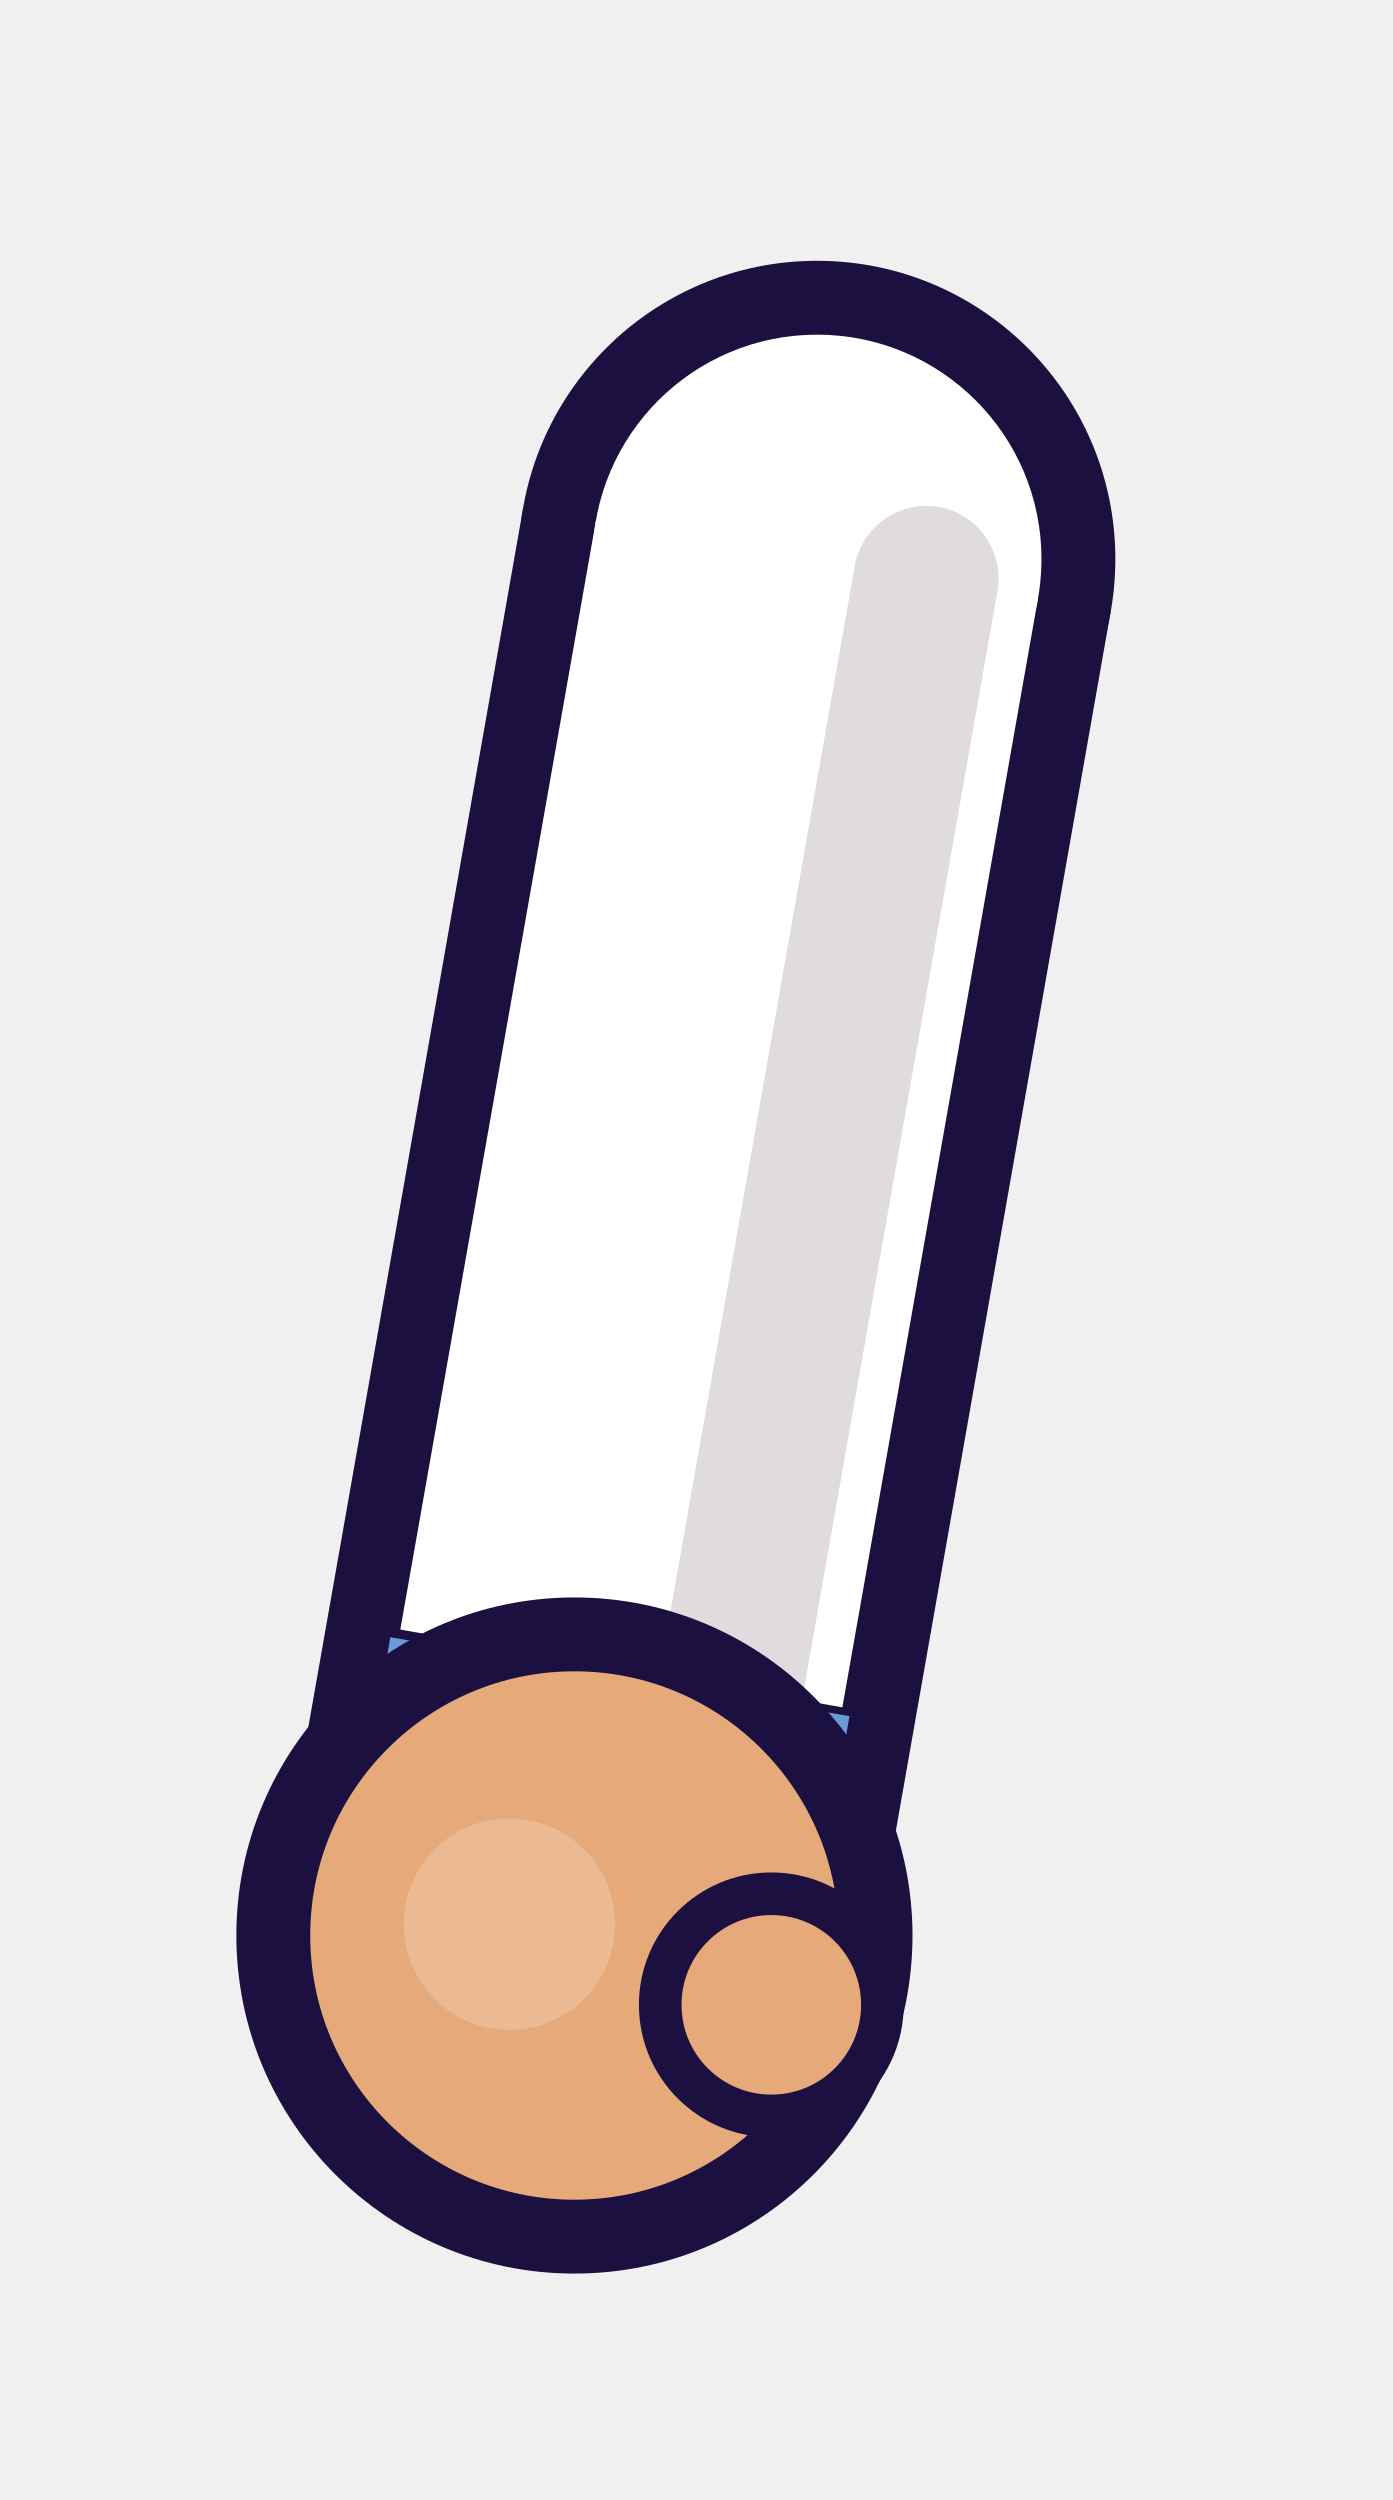
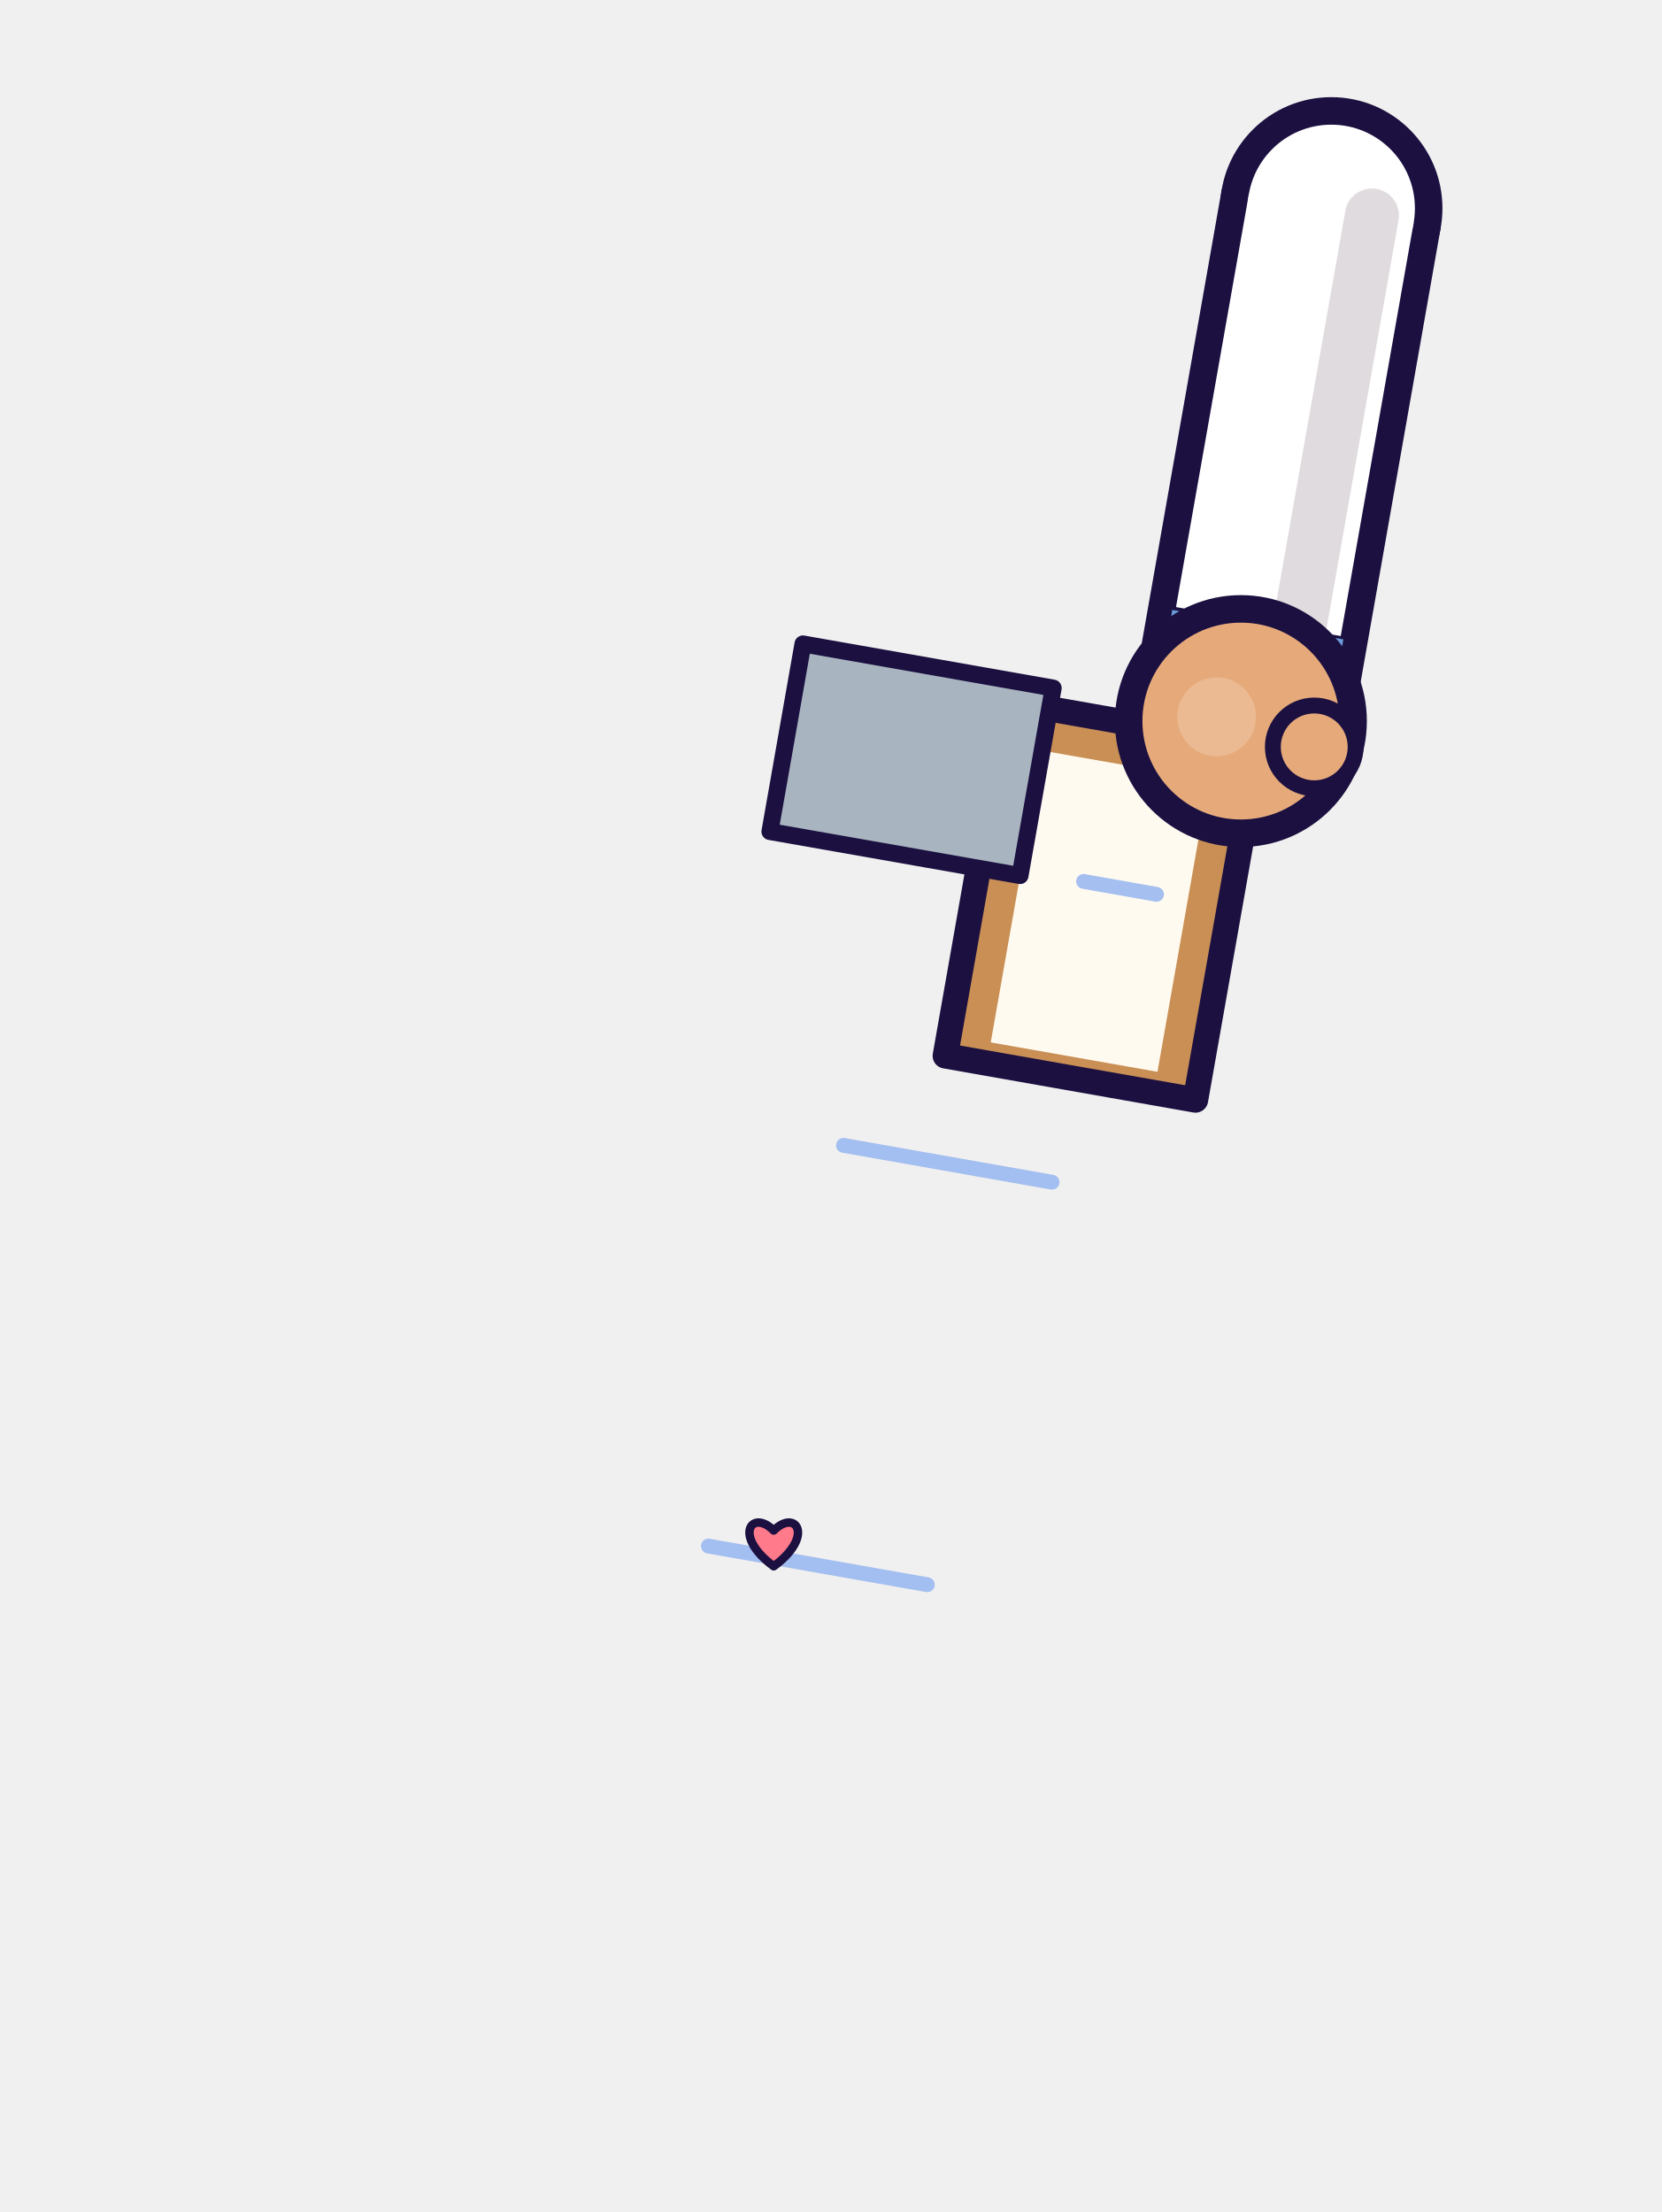
- <svg xmlns="http://www.w3.org/2000/svg" width="98" height="176" viewBox="-65 -165 49 88">
+ <svg xmlns="http://www.w3.org/2000/svg" width="314" height="418" viewBox="-162 -165 157 209">
  <circle cx="-36.24" cy="-145.32" r="10.5" fill="#1b1040" />
  <line x1="-36.24" y1="-145.32" x2="-44.05" y2="-101" stroke="#1b1040" stroke-width="21" stroke-linecap="butt" />
  <circle cx="-44.05" cy="-101" r="10.5" fill="#1b1040" />
  <line x1="-36.24" y1="-145.32" x2="-44.05" y2="-101" stroke="#e6aa7a" stroke-width="15" stroke-linecap="round" />
  <line x1="-36.24" y1="-145.32" x2="-43.51" y2="-104.11" stroke="#1b1040" stroke-width="20.2" stroke-linecap="butt" />
  <circle cx="-36.24" cy="-145.32" r="10.1" fill="#1b1040" />
  <line x1="-36.24" y1="-145.32" x2="-43.51" y2="-104.11" stroke="#ffffff" stroke-width="15.8" stroke-linecap="butt" />
  <circle cx="-36.24" cy="-145.32" r="7.9" fill="#ffffff" />
  <line x1="-43.13" y1="-106.27" x2="-43.51" y2="-104.11" stroke="#1b1040" stroke-width="20.2" stroke-linecap="butt" />
  <line x1="-43.18" y1="-105.98" x2="-43.4" y2="-104.7" stroke="#6a9ad8" stroke-width="16.4" stroke-linecap="butt" />
  <line x1="-32.4" y1="-144.64" x2="-40.21" y2="-100.33" stroke="#3a1f2e" stroke-width="5.1" stroke-linecap="round" stroke-opacity="0.16" />
  <line x1="-40.23" y1="-146.02" x2="-48.04" y2="-101.71" stroke="#ffffff" stroke-width="1.95" stroke-linecap="round" stroke-opacity="0.28" />
+   <polygon points="-43.16,-94.55 -66.8,-98.72 -72.7,-65.24 -49.07,-61.07" fill="#c98f55" stroke="#1b1040" stroke-width="2.4" stroke-linejoin="round" />
+   <polygon points="-47.8,-91.31 -63.55,-94.08 -68.41,-66.51 -52.66,-63.73" fill="#fffaf0" />
+   <line x1="-44.78" y1="-96.87" x2="-44.78" y2="-96.87" stroke="#9ab8f0" stroke-width="1.4" stroke-linecap="round" stroke-opacity="0.9" />
+   <line x1="-52.75" y1="-80.5" x2="-59.64" y2="-81.72" stroke="#9ab8f0" stroke-width="1.4" stroke-linecap="round" stroke-opacity="0.9" />
+   <line x1="-62.62" y1="-53.3" x2="-82.32" y2="-56.78" stroke="#9ab8f0" stroke-width="1.4" stroke-linecap="round" stroke-opacity="0.9" />
+   <line x1="-74.4" y1="-15.27" x2="-95.08" y2="-18.92" stroke="#9ab8f0" stroke-width="1.4" stroke-linecap="round" stroke-opacity="0.9" />
+   <polygon points="-62.51,-99.99 -86.15,-104.16 -89.27,-86.43 -65.64,-82.27" fill="#a8b4c0" stroke="#1b1040" stroke-width="1.6" stroke-linejoin="round" />
+   <path d="M-88.91 -17.01 C-92.81 -19.87 -90.99 -22.47 -88.91 -20.39 C-86.83 -22.47 -85.01 -19.87 -88.91 -17.01 Z" fill="#ff7a8a" stroke="#1b1040" stroke-width="0.8" stroke-linejoin="round" stroke-linecap="round" />
  <circle cx="-44.78" cy="-96.87" r="11.9" fill="#1b1040" />
  <circle cx="-44.78" cy="-96.87" r="9.3" fill="#e6aa7a" />
  <circle cx="-47.07" cy="-97.27" r="3.72" fill="#eec4a2" fill-opacity="0.6" />
  <circle cx="-37.85" cy="-94.43" r="3.91" fill="#e6aa7a" stroke="#1b1040" stroke-width="1.5" stroke-linejoin="round" />
</svg>
